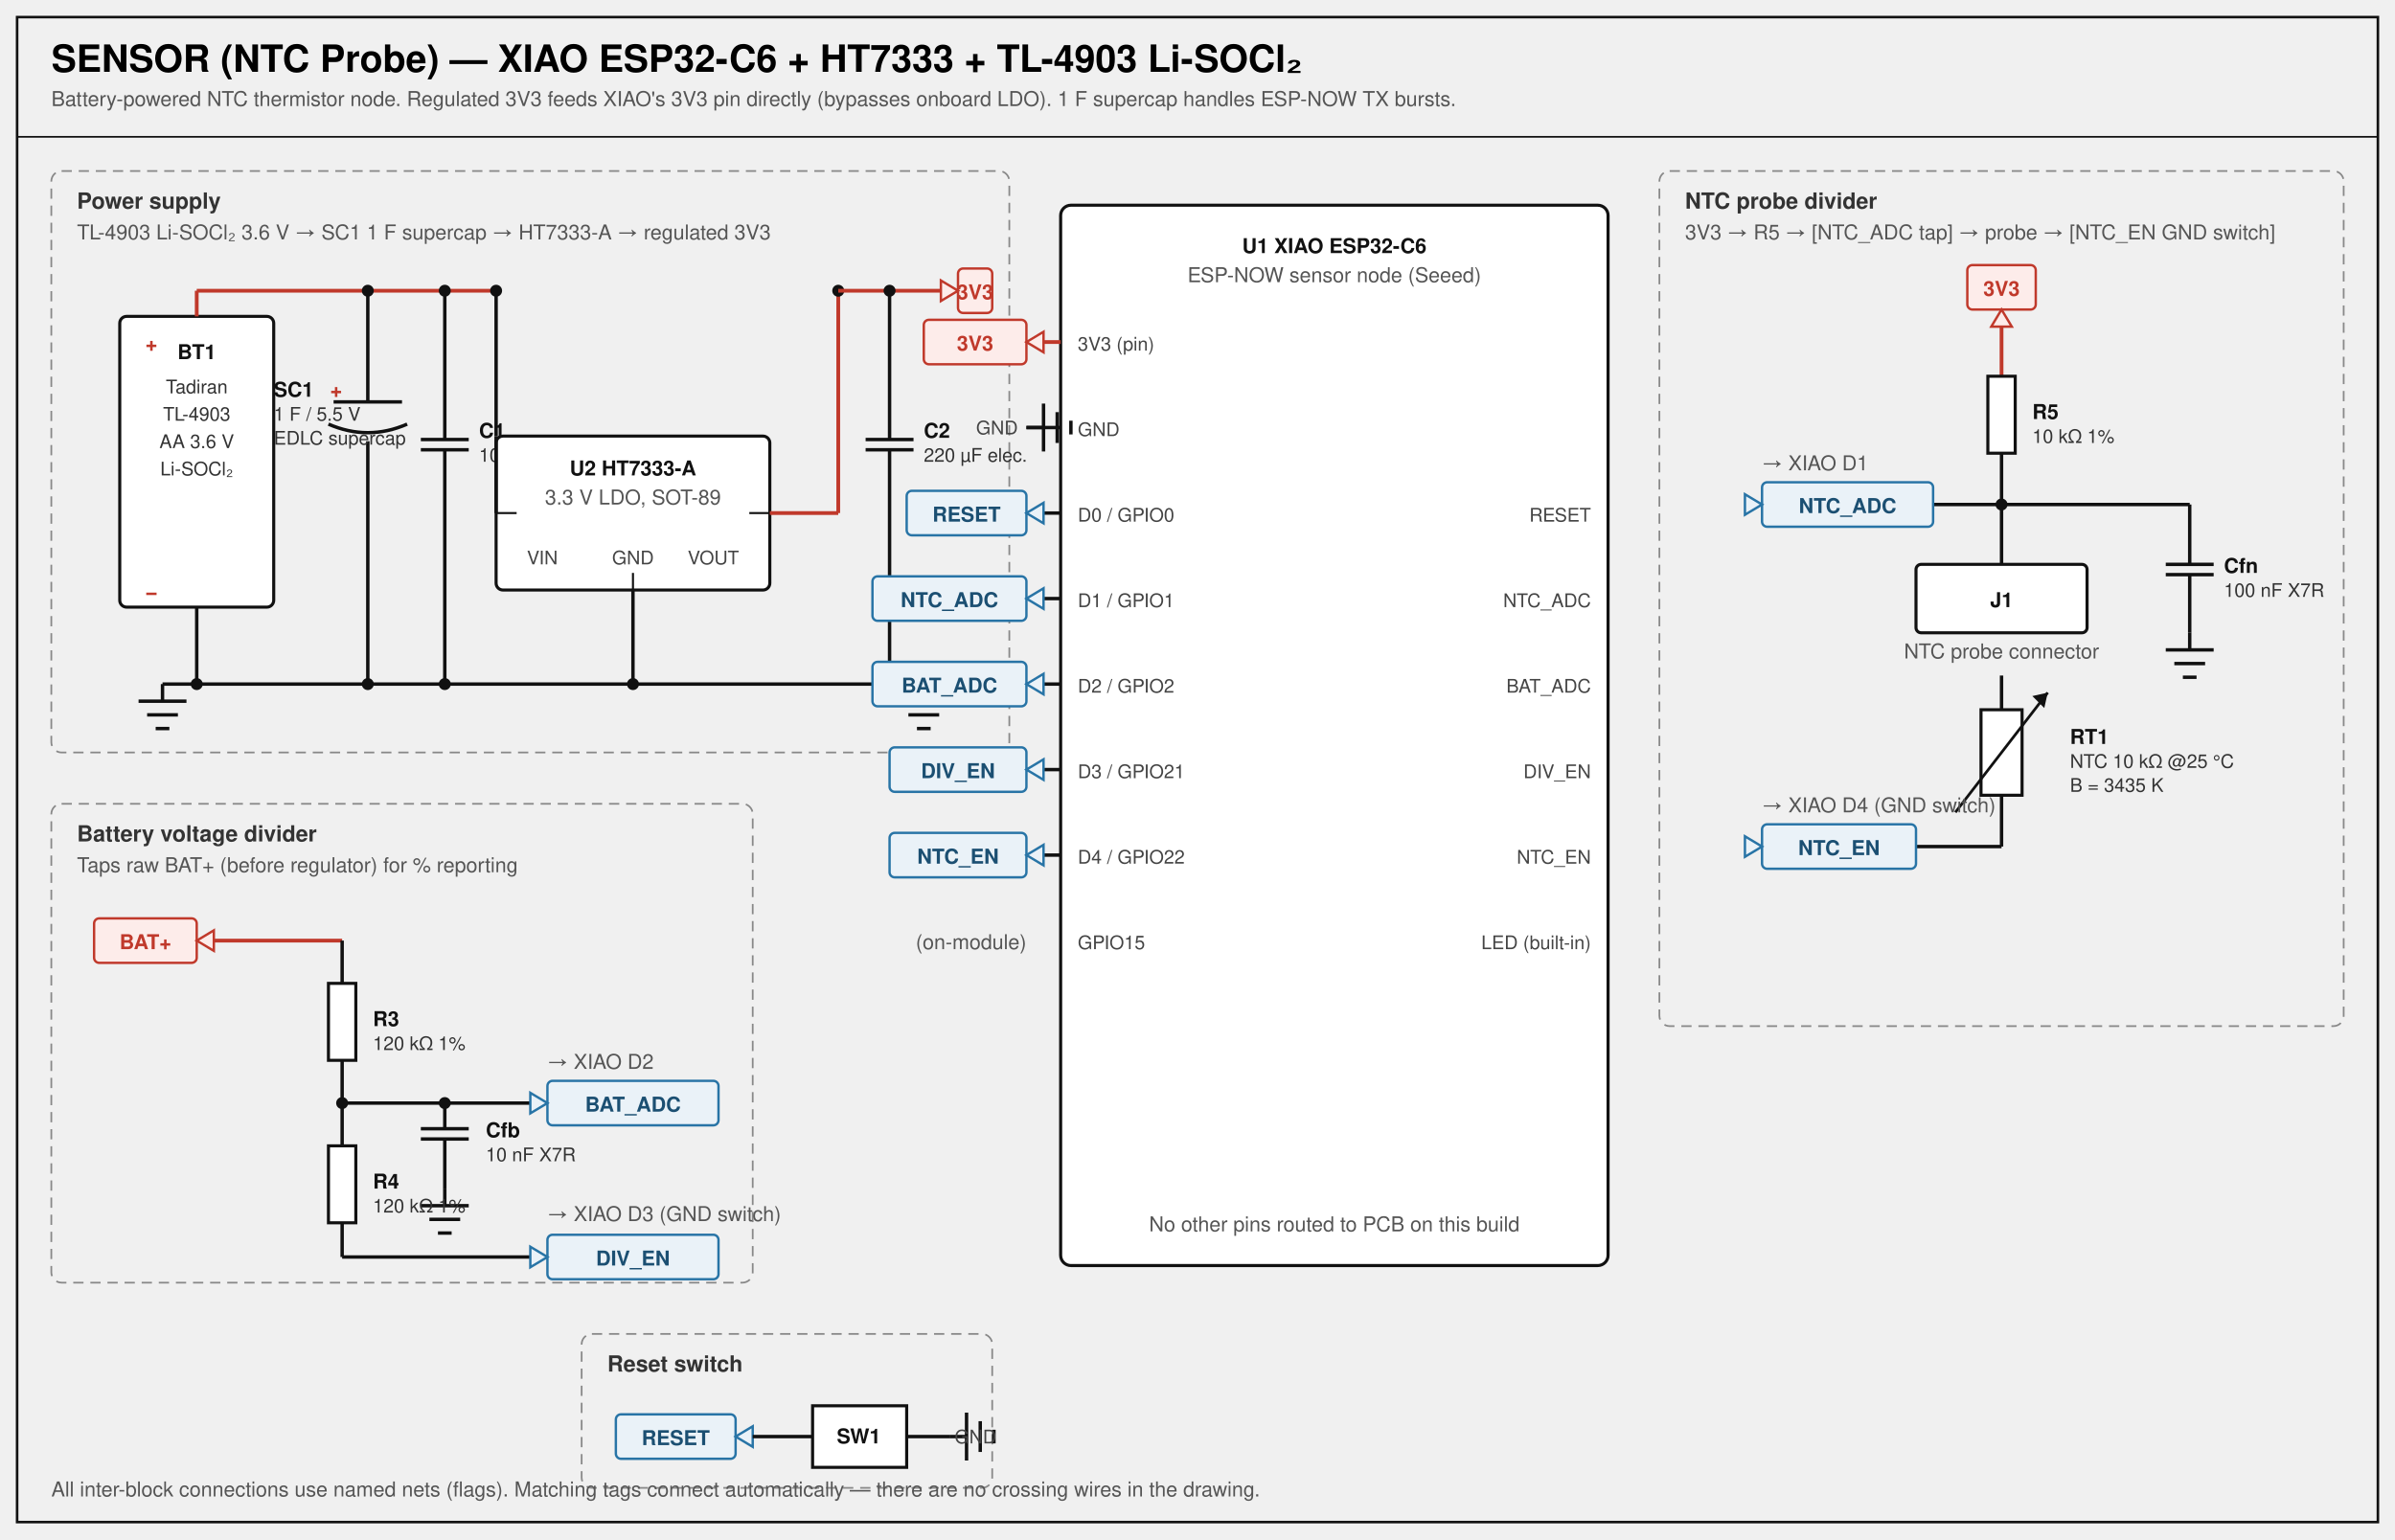
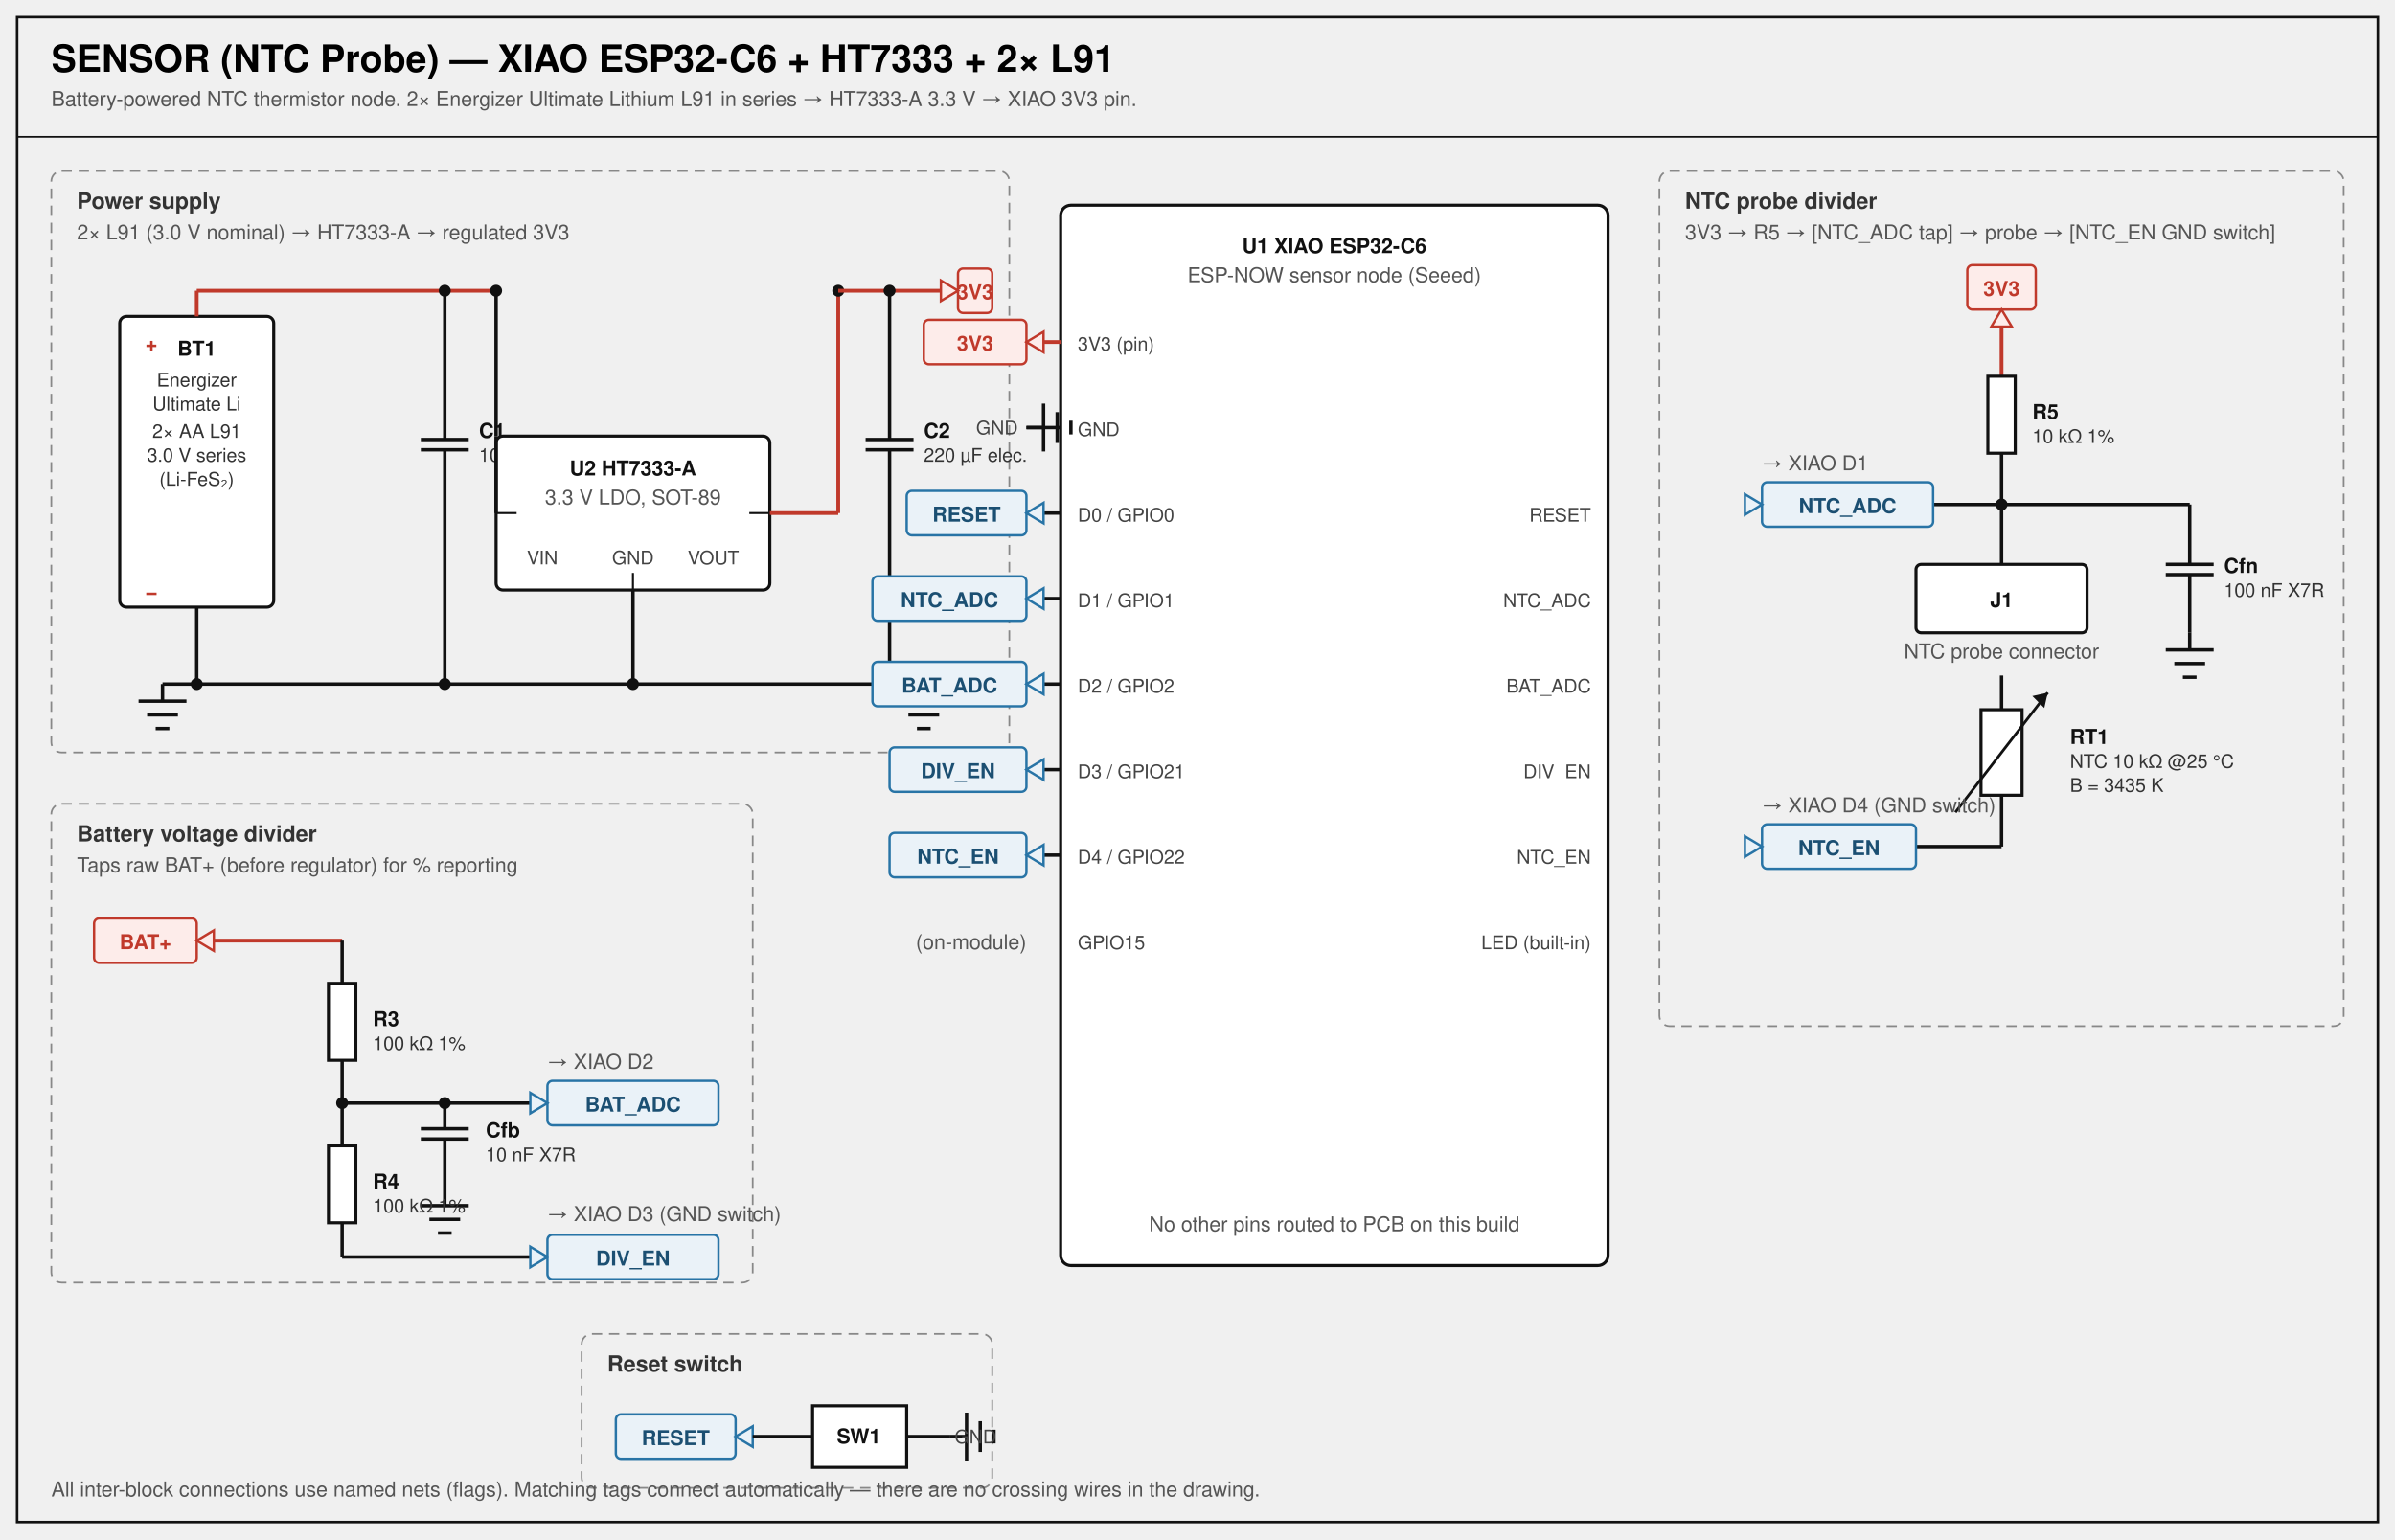
<svg xmlns="http://www.w3.org/2000/svg" viewBox="0 0 1400 900" font-family="Helvetica, Arial, sans-serif" font-size="13">
  <style>
    .wire     { stroke: #111; stroke-width: 2; fill: none; }
    .pwr      { stroke: #c0392b; stroke-width: 2.2; fill: none; }
    .part     { stroke: #111; stroke-width: 1.8; fill: #fff; }
    .title    { font-size: 22px; font-weight: bold; }
    .sub      { font-size: 12px; fill: #555; }
    .pin      { fill: #444; font-size: 11px; }
    .val      { fill: #333; font-size: 11px; }
    .ref      { fill: #111; font-size: 12px; font-weight: bold; }
    .dot      { fill: #111; }
    .grp      { fill: none; stroke: #888; stroke-dasharray: 6 4; }
    .grpL     { font-size: 13px; fill: #333; font-weight: bold; }
    .netP     { fill: #c0392b; font-weight: bold; font-size: 12px; }
    .netS     { fill: #1b4f72; font-weight: bold; font-size: 12px; }
    .netBox   { fill: #eaf2f8; stroke: #2874a6; stroke-width: 1.4; }
    .pwrBox   { fill: #fdecea; stroke: #c0392b; stroke-width: 1.4; }
  </style>
  <defs>
    <g id="gnd">
      <line x1="0" y1="0" x2="0" y2="10" class="wire" />
      <line x1="-14" y1="10" x2="14" y2="10" class="wire" />
      <line x1="-9" y1="18" x2="9" y2="18" class="wire" />
      <line x1="-4" y1="26" x2="4" y2="26" class="wire" />
    </g>
    <circle id="j" cx="0" cy="0" r="3.5" class="dot" />
    <g id="resV">
      <rect x="-8" y="0" width="16" height="45" class="part" />
    </g>
  </defs>
  <rect x="10" y="10" width="1380" height="880" fill="none" stroke="#111" stroke-width="1.5" />
-   <text x="30" y="42" class="title">SENSOR (NTC Probe) — XIAO ESP32-C6 + HT7333 + TL-4903 Li-SOCl₂</text>
-   <text x="30" y="62" class="sub">Battery-powered NTC thermistor node. Regulated 3V3 feeds XIAO's 3V3 pin directly (bypasses onboard LDO). 1 F supercap handles ESP-NOW TX bursts.</text>
+   <text x="30" y="42" class="title">SENSOR (NTC Probe) — XIAO ESP32-C6 + HT7333 + 2× L91</text>
+   <text x="30" y="62" class="sub">Battery-powered NTC thermistor node. 2× Energizer Ultimate Lithium L91 in series → HT7333-A 3.3 V → XIAO 3V3 pin.</text>
  <line x1="10" y1="80" x2="1390" y2="80" stroke="#111" stroke-width="1" />
  <rect x="30" y="100" width="560" height="340" class="grp" rx="6" />
  <text x="45" y="122" class="grpL">Power supply</text>
-   <text x="45" y="140" class="sub">TL-4903 Li-SOCl₂ 3.6 V → SC1 1 F supercap → HT7333-A → regulated 3V3</text>
+   <text x="45" y="140" class="sub">2× L91 (3.0 V nominal) → HT7333-A → regulated 3V3</text>
  <rect x="70" y="185" width="90" height="170" class="part" rx="4" />
-   <text x="115" y="210" text-anchor="middle" class="ref">BT1</text>
-   <text x="115" y="230" text-anchor="middle" class="val">Tadiran</text>
-   <text x="115" y="246" text-anchor="middle" class="val">TL-4903</text>
-   <text x="115" y="262" text-anchor="middle" class="val">AA 3.6 V</text>
-   <text x="115" y="278" text-anchor="middle" class="val">Li-SOCl₂</text>
+   <text x="115" y="208" text-anchor="middle" class="ref">BT1</text>
+   <text x="115" y="226" text-anchor="middle" class="val">Energizer</text>
+   <text x="115" y="240" text-anchor="middle" class="val">Ultimate Li</text>
+   <text x="115" y="256" text-anchor="middle" class="val">2× AA L91</text>
+   <text x="115" y="270" text-anchor="middle" class="val">3.0 V series</text>
+   <text x="115" y="284" text-anchor="middle" class="val">(Li-FeS₂)</text>
  <text x="85" y="205" class="netP">+</text>
  <text x="85" y="350" class="netP">−</text>
  <line x1="115" y1="185" x2="115" y2="170" class="pwr" />
  <line x1="115" y1="355" x2="115" y2="400" class="wire" />
  <line x1="115" y1="170" x2="290" y2="170" class="pwr" />
-   <use href="#j" x="215" y="170" />
-   <line x1="215" y1="170" x2="215" y2="235" class="wire" />
-   <line x1="195" y1="235" x2="235" y2="235" class="wire" stroke-width="2.2" />
-   <path d="M 192,248 Q 215,258 238,248" class="wire" fill="none" />
-   <text x="200" y="232" text-anchor="end" class="netP">+</text>
-   <line x1="215" y1="258" x2="215" y2="400" class="wire" />
-   <text x="160" y="232" class="ref">SC1</text>
-   <text x="160" y="246" class="val">1 F / 5.5 V</text>
-   <text x="160" y="260" class="val">EDLC supercap</text>
  <use href="#j" x="260" y="170" />
  <use href="#j" x="290" y="170" />
  <line x1="260" y1="170" x2="260" y2="257" class="wire" />
  <line x1="246" y1="257" x2="274" y2="257" class="wire" />
  <line x1="246" y1="263" x2="274" y2="263" class="wire" />
  <line x1="260" y1="263" x2="260" y2="400" class="wire" />
  <text x="280" y="256" class="ref">C1</text>
  <text x="280" y="270" class="val">10 µF X7R</text>
  <line x1="290" y1="170" x2="290" y2="255" class="wire" />
  <rect x="290" y="255" width="160" height="90" class="part" rx="4" />
  <text x="370" y="278" text-anchor="middle" class="ref">U2  HT7333-A</text>
  <text x="370" y="295" text-anchor="middle" class="sub">3.3 V LDO, SOT-89</text>
  <text x="308" y="330" class="pin">VIN</text>
  <text x="370" y="330" text-anchor="middle" class="pin">GND</text>
  <text x="432" y="330" class="pin" text-anchor="end">VOUT</text>
  <line x1="290" y1="300" x2="302" y2="300" stroke="#111" stroke-width="1.2" />
  <line x1="450" y1="300" x2="438" y2="300" stroke="#111" stroke-width="1.2" />
  <line x1="370" y1="345" x2="370" y2="335" stroke="#111" stroke-width="1.2" />
  <line x1="290" y1="255" x2="290" y2="300" class="wire" />
  <line x1="370" y1="345" x2="370" y2="400" class="wire" />
  <line x1="450" y1="300" x2="490" y2="300" class="pwr" />
  <line x1="490" y1="300" x2="490" y2="170" class="pwr" />
  <use href="#j" x="490" y="170" />
  <line x1="490" y1="170" x2="520" y2="170" class="pwr" />
  <line x1="520" y1="170" x2="520" y2="257" class="wire" />
  <line x1="506" y1="257" x2="534" y2="257" class="wire" />
  <line x1="506" y1="263" x2="534" y2="263" class="wire" />
  <line x1="520" y1="263" x2="520" y2="400" class="wire" />
  <text x="540" y="256" class="ref">C2</text>
  <text x="540" y="270" class="val">220 µF elec.</text>
  <line x1="520" y1="170" x2="560" y2="170" class="pwr" />
  <use href="#j" x="520" y="170" />
  <rect x="560" y="157" width="20" height="26" class="pwrBox" rx="3" />
  <polygon points="560,170 550,164 550,176" class="pwrBox" />
  <text x="570" y="175" text-anchor="middle" class="netP">3V3</text>
  <line x1="95" y1="400" x2="540" y2="400" class="wire" />
  <use href="#j" x="115" y="400" />
-   <use href="#j" x="215" y="400" />
  <use href="#j" x="260" y="400" />
  <use href="#j" x="370" y="400" />
  <use href="#j" x="520" y="400" />
  <use href="#gnd" x="95" y="400" />
  <use href="#gnd" x="540" y="400" />
  <rect x="30" y="470" width="410" height="280" class="grp" rx="6" />
  <text x="45" y="492" class="grpL">Battery voltage divider</text>
  <text x="45" y="510" class="sub">Taps raw BAT+ (before regulator) for % reporting</text>
  <rect x="55" y="537" width="60" height="26" class="pwrBox" rx="3" />
  <polygon points="115,550 125,544 125,556" class="pwrBox" />
  <text x="85" y="555" text-anchor="middle" class="netP">BAT+</text>
  <line x1="125" y1="550" x2="200" y2="550" class="pwr" />
  <line x1="200" y1="550" x2="200" y2="575" class="wire" />
  <use href="#resV" x="200" y="575" />
  <text x="218" y="600" class="ref">R3</text>
-   <text x="218" y="614" class="val">120 kΩ 1%</text>
+   <text x="218" y="614" class="val">100 kΩ 1%</text>
  <line x1="200" y1="620" x2="200" y2="645" class="wire" />
  <use href="#j" x="200" y="645" />
  <line x1="200" y1="645" x2="320" y2="645" class="wire" />
  <rect x="320" y="632" width="100" height="26" class="netBox" rx="3" />
  <polygon points="320,645 310,639 310,651" class="netBox" />
  <text x="370" y="650" text-anchor="middle" class="netS">BAT_ADC</text>
  <text x="320" y="625" class="sub">→ XIAO D2</text>
  <use href="#j" x="260" y="645" />
  <line x1="260" y1="645" x2="260" y2="660" class="wire" />
  <line x1="246" y1="660" x2="274" y2="660" class="wire" />
  <line x1="246" y1="666" x2="274" y2="666" class="wire" />
  <line x1="260" y1="666" x2="260" y2="695" class="wire" />
  <use href="#gnd" x="260" y="695" />
  <text x="284" y="665" class="ref">Cfb</text>
  <text x="284" y="679" class="val">10 nF X7R</text>
  <line x1="200" y1="645" x2="200" y2="670" class="wire" />
  <use href="#resV" x="200" y="670" />
  <text x="218" y="695" class="ref">R4</text>
-   <text x="218" y="709" class="val">120 kΩ 1%</text>
+   <text x="218" y="709" class="val">100 kΩ 1%</text>
  <line x1="200" y1="715" x2="200" y2="735" class="wire" />
  <line x1="200" y1="735" x2="320" y2="735" class="wire" />
  <rect x="320" y="722" width="100" height="26" class="netBox" rx="3" />
  <polygon points="320,735 310,729 310,741" class="netBox" />
  <text x="370" y="740" text-anchor="middle" class="netS">DIV_EN</text>
  <text x="320" y="714" class="sub">→ XIAO D3 (GND switch)</text>
  <rect x="620" y="120" width="320" height="620" class="part" rx="6" />
  <text x="780" y="148" text-anchor="middle" class="ref">U1  XIAO ESP32-C6</text>
  <text x="780" y="165" text-anchor="middle" class="sub">ESP-NOW sensor node (Seeed)</text>
  <g font-size="11" fill="#444">
    <text x="630" y="205">3V3 (pin)</text>
    <text x="630" y="255">GND</text>
    <text x="630" y="305">D0 / GPIO0</text>
    <text x="630" y="355">D1 / GPIO1</text>
    <text x="630" y="405">D2 / GPIO2</text>
    <text x="630" y="455">D3 / GPIO21</text>
    <text x="630" y="505">D4 / GPIO22</text>
    <text x="630" y="555">GPIO15</text>
  </g>
  <g font-size="11" fill="#444" text-anchor="end">
    <text x="930" y="305">RESET</text>
    <text x="930" y="355">NTC_ADC</text>
    <text x="930" y="405">BAT_ADC</text>
    <text x="930" y="455">DIV_EN</text>
    <text x="930" y="505">NTC_EN</text>
    <text x="930" y="555">LED (built-in)</text>
  </g>
  <line x1="620" y1="200" x2="600" y2="200" class="pwr" />
  <rect x="540" y="187" width="60" height="26" class="pwrBox" rx="3" />
  <polygon points="600,200 610,194 610,206" class="pwrBox" />
  <text x="570" y="205" text-anchor="middle" class="netP">3V3</text>
  <line x1="620" y1="250" x2="600" y2="250" class="wire" />
  <use href="#gnd" x="600" y="250" transform="rotate(-90 600 250)" />
  <text x="595" y="254" text-anchor="end" class="pin">GND</text>
  <line x1="620" y1="300" x2="600" y2="300" class="wire" />
  <rect x="530" y="287" width="70" height="26" class="netBox" rx="3" />
  <polygon points="600,300 610,294 610,306" class="netBox" />
  <text x="565" y="305" text-anchor="middle" class="netS">RESET</text>
  <line x1="620" y1="350" x2="600" y2="350" class="wire" />
  <rect x="510" y="337" width="90" height="26" class="netBox" rx="3" />
  <polygon points="600,350 610,344 610,356" class="netBox" />
  <text x="555" y="355" text-anchor="middle" class="netS">NTC_ADC</text>
  <line x1="620" y1="400" x2="600" y2="400" class="wire" />
  <rect x="510" y="387" width="90" height="26" class="netBox" rx="3" />
  <polygon points="600,400 610,394 610,406" class="netBox" />
  <text x="555" y="405" text-anchor="middle" class="netS">BAT_ADC</text>
  <line x1="620" y1="450" x2="600" y2="450" class="wire" />
  <rect x="520" y="437" width="80" height="26" class="netBox" rx="3" />
  <polygon points="600,450 610,444 610,456" class="netBox" />
  <text x="560" y="455" text-anchor="middle" class="netS">DIV_EN</text>
  <line x1="620" y1="500" x2="600" y2="500" class="wire" />
  <rect x="520" y="487" width="80" height="26" class="netBox" rx="3" />
  <polygon points="600,500 610,494 610,506" class="netBox" />
  <text x="560" y="505" text-anchor="middle" class="netS">NTC_EN</text>
  <text x="600" y="555" text-anchor="end" class="sub">(on-module)</text>
  <text x="780" y="720" text-anchor="middle" class="sub">No other pins routed to PCB on this build</text>
  <rect x="970" y="100" width="400" height="500" class="grp" rx="6" />
  <text x="985" y="122" class="grpL">NTC probe divider</text>
  <text x="985" y="140" class="sub">3V3 → R5 → [NTC_ADC tap] → probe → [NTC_EN GND switch]</text>
  <rect x="1150" y="155" width="40" height="26" class="pwrBox" rx="3" />
  <polygon points="1170,181 1164,191 1176,191" class="pwrBox" />
  <text x="1170" y="173" text-anchor="middle" class="netP">3V3</text>
  <line x1="1170" y1="191" x2="1170" y2="220" class="pwr" />
  <use href="#resV" x="1170" y="220" />
  <text x="1188" y="245" class="ref">R5</text>
  <text x="1188" y="259" class="val">10 kΩ 1%</text>
  <line x1="1170" y1="265" x2="1170" y2="295" class="wire" />
  <use href="#j" x="1170" y="295" />
  <line x1="1170" y1="295" x2="1280" y2="295" class="wire" />
  <line x1="1280" y1="295" x2="1280" y2="330" class="wire" />
  <line x1="1266" y1="330" x2="1294" y2="330" class="wire" />
  <line x1="1266" y1="336" x2="1294" y2="336" class="wire" />
  <line x1="1280" y1="336" x2="1280" y2="370" class="wire" />
  <use href="#gnd" x="1280" y="370" />
  <text x="1300" y="335" class="ref">Cfn</text>
  <text x="1300" y="349" class="val">100 nF X7R</text>
  <line x1="1170" y1="295" x2="1030" y2="295" class="wire" />
  <rect x="1030" y="282" width="100" height="26" class="netBox" rx="3" />
  <polygon points="1030,295 1020,289 1020,301" class="netBox" />
  <text x="1080" y="300" text-anchor="middle" class="netS">NTC_ADC</text>
  <text x="1030" y="275" class="sub">→ XIAO D1</text>
  <line x1="1170" y1="295" x2="1170" y2="330" class="wire" />
  <rect x="1120" y="330" width="100" height="40" class="part" rx="3" />
  <text x="1170" y="355" text-anchor="middle" class="ref">J1</text>
  <text x="1170" y="385" text-anchor="middle" class="sub">NTC probe connector</text>
  <line x1="1170" y1="395" x2="1170" y2="415" class="wire" />
  <rect x="1158" y="415" width="24" height="50" class="part" />
  <line x1="1143" y1="475" x2="1197" y2="405" stroke="#111" stroke-width="1.6" />
  <polygon points="1197,405 1188,407 1195,414" fill="#111" />
  <text x="1210" y="435" class="ref">RT1</text>
  <text x="1210" y="449" class="val">NTC 10 kΩ @25 °C</text>
  <text x="1210" y="463" class="val">B = 3435 K</text>
  <line x1="1170" y1="465" x2="1170" y2="495" class="wire" />
  <line x1="1170" y1="495" x2="1030" y2="495" class="wire" />
  <rect x="1030" y="482" width="90" height="26" class="netBox" rx="3" />
  <polygon points="1030,495 1020,489 1020,501" class="netBox" />
  <text x="1075" y="500" text-anchor="middle" class="netS">NTC_EN</text>
  <text x="1030" y="475" class="sub">→ XIAO D4 (GND switch)</text>
  <rect x="340" y="780" width="240" height="90" class="grp" rx="6" />
  <text x="355" y="802" class="grpL">Reset switch</text>
  <rect x="360" y="827" width="70" height="26" class="netBox" rx="3" />
  <polygon points="430,840 440,834 440,846" class="netBox" />
  <text x="395" y="845" text-anchor="middle" class="netS">RESET</text>
  <line x1="440" y1="840" x2="475" y2="840" class="wire" />
  <rect x="475" y="822" width="55" height="36" class="part" />
  <text x="502" y="844" text-anchor="middle" class="ref">SW1</text>
  <line x1="530" y1="840" x2="555" y2="840" class="wire" />
  <use href="#gnd" x="555" y="840" transform="rotate(-90 555 840)" />
  <text x="558" y="844" class="pin">GND</text>
  <text x="30" y="875" class="sub">All inter-block connections use named nets (flags). Matching tags connect automatically — there are no crossing wires in the drawing.</text>
</svg>
